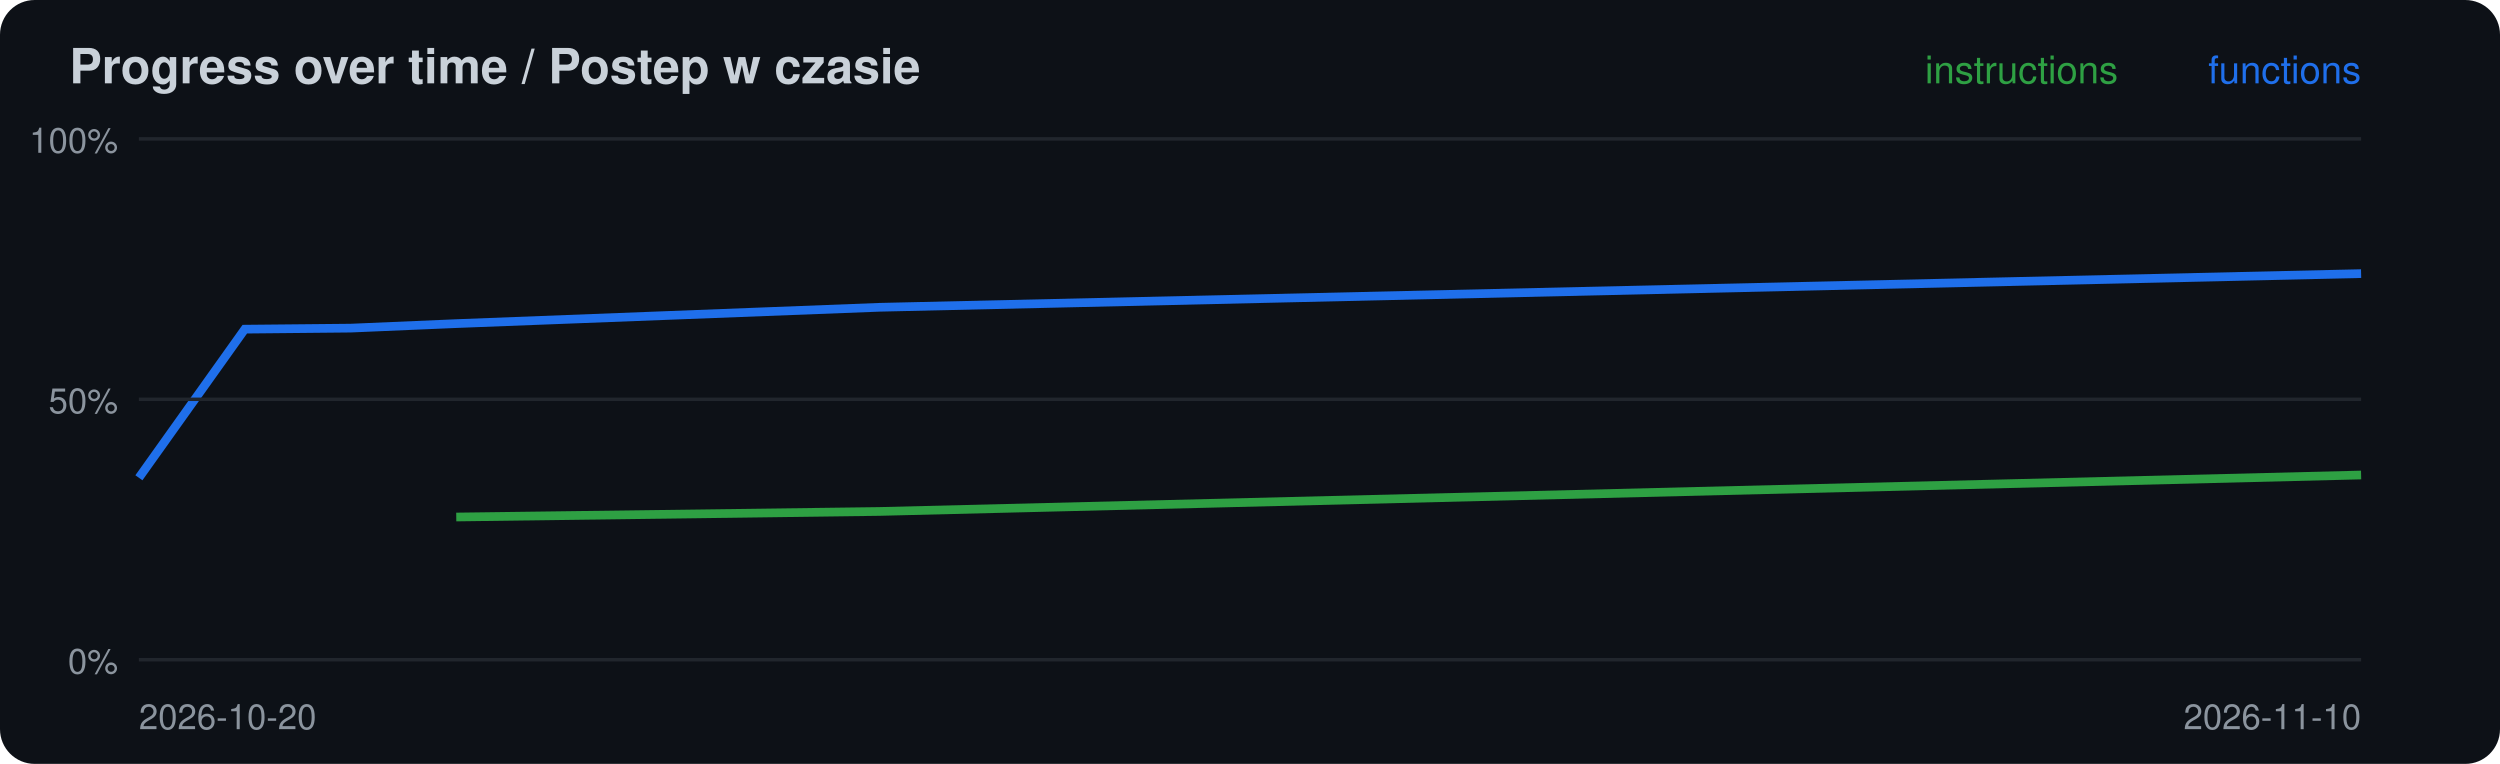
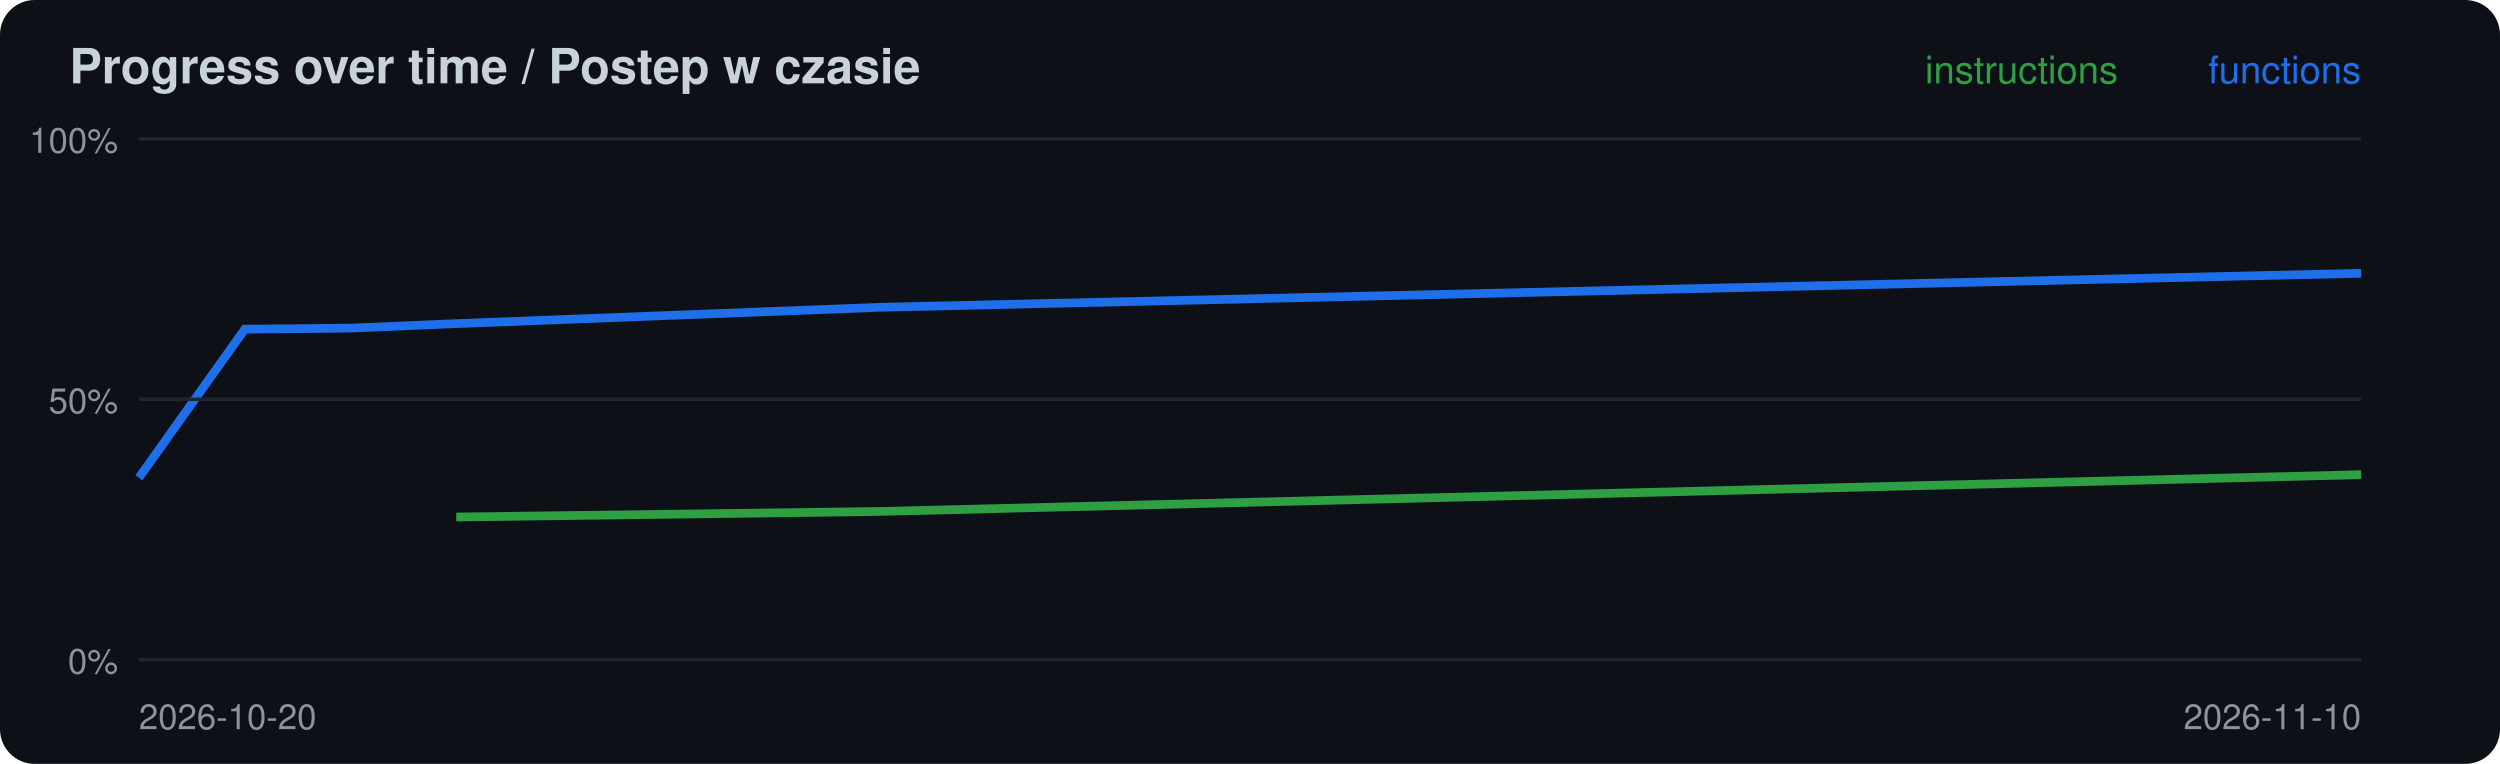
<svg xmlns="http://www.w3.org/2000/svg" width="720" height="220" viewBox="0 0 720 220">
  <rect width="720" height="220" rx="10" fill="#0d1117" />
  <text x="20" y="24" font-family="-apple-system,Segoe UI,Helvetica,Arial,sans-serif" font-size="14" font-weight="600" fill="#c9d1d9">Progress over time / Postep w czasie</text>
-   <polyline points="131.4,148.9 253.3,147.3 680.0,136.8" fill="none" stroke="#2ea043" stroke-width="2.5" />
-   <polyline points="40.0,137.6 70.5,94.8 101.0,94.5 131.4,93.2 253.3,88.5 680.0,78.8" fill="none" stroke="#1f6feb" stroke-width="2.5" />
+   <polyline points="131.4,148.9 253.3,147.3 680.0,136.7" fill="none" stroke="#2ea043" stroke-width="2.5" />
+   <polyline points="40.0,137.6 70.5,94.8 101.0,94.5 131.4,93.2 253.3,88.5 680.0,78.7" fill="none" stroke="#1f6feb" stroke-width="2.5" />
  <line x1="40" x2="680" y1="190.0" y2="190.0" stroke="#21262d" />
  <text x="34" y="194.0" font-family="-apple-system,Segoe UI,Helvetica,Arial,sans-serif" font-size="10" fill="#8b949e" text-anchor="end">0%</text>
  <line x1="40" x2="680" y1="115.0" y2="115.0" stroke="#21262d" />
  <text x="34" y="119.0" font-family="-apple-system,Segoe UI,Helvetica,Arial,sans-serif" font-size="10" fill="#8b949e" text-anchor="end">50%</text>
  <line x1="40" x2="680" y1="40.0" y2="40.0" stroke="#21262d" />
  <text x="34" y="44.0" font-family="-apple-system,Segoe UI,Helvetica,Arial,sans-serif" font-size="10" fill="#8b949e" text-anchor="end">100%</text>
  <text x="40" y="210" font-family="-apple-system,Segoe UI,Helvetica,Arial,sans-serif" font-size="10" fill="#8b949e">2026-10-20</text>
  <text x="680" y="24" font-family="-apple-system,Segoe UI,Helvetica,Arial,sans-serif" font-size="11" fill="#1f6feb" text-anchor="end">functions</text>
  <text x="610" y="24" font-family="-apple-system,Segoe UI,Helvetica,Arial,sans-serif" font-size="11" fill="#2ea043" text-anchor="end">instructions</text>
  <text x="680" y="210" font-family="-apple-system,Segoe UI,Helvetica,Arial,sans-serif" font-size="10" fill="#8b949e" text-anchor="end">2026-11-10</text>
</svg>
